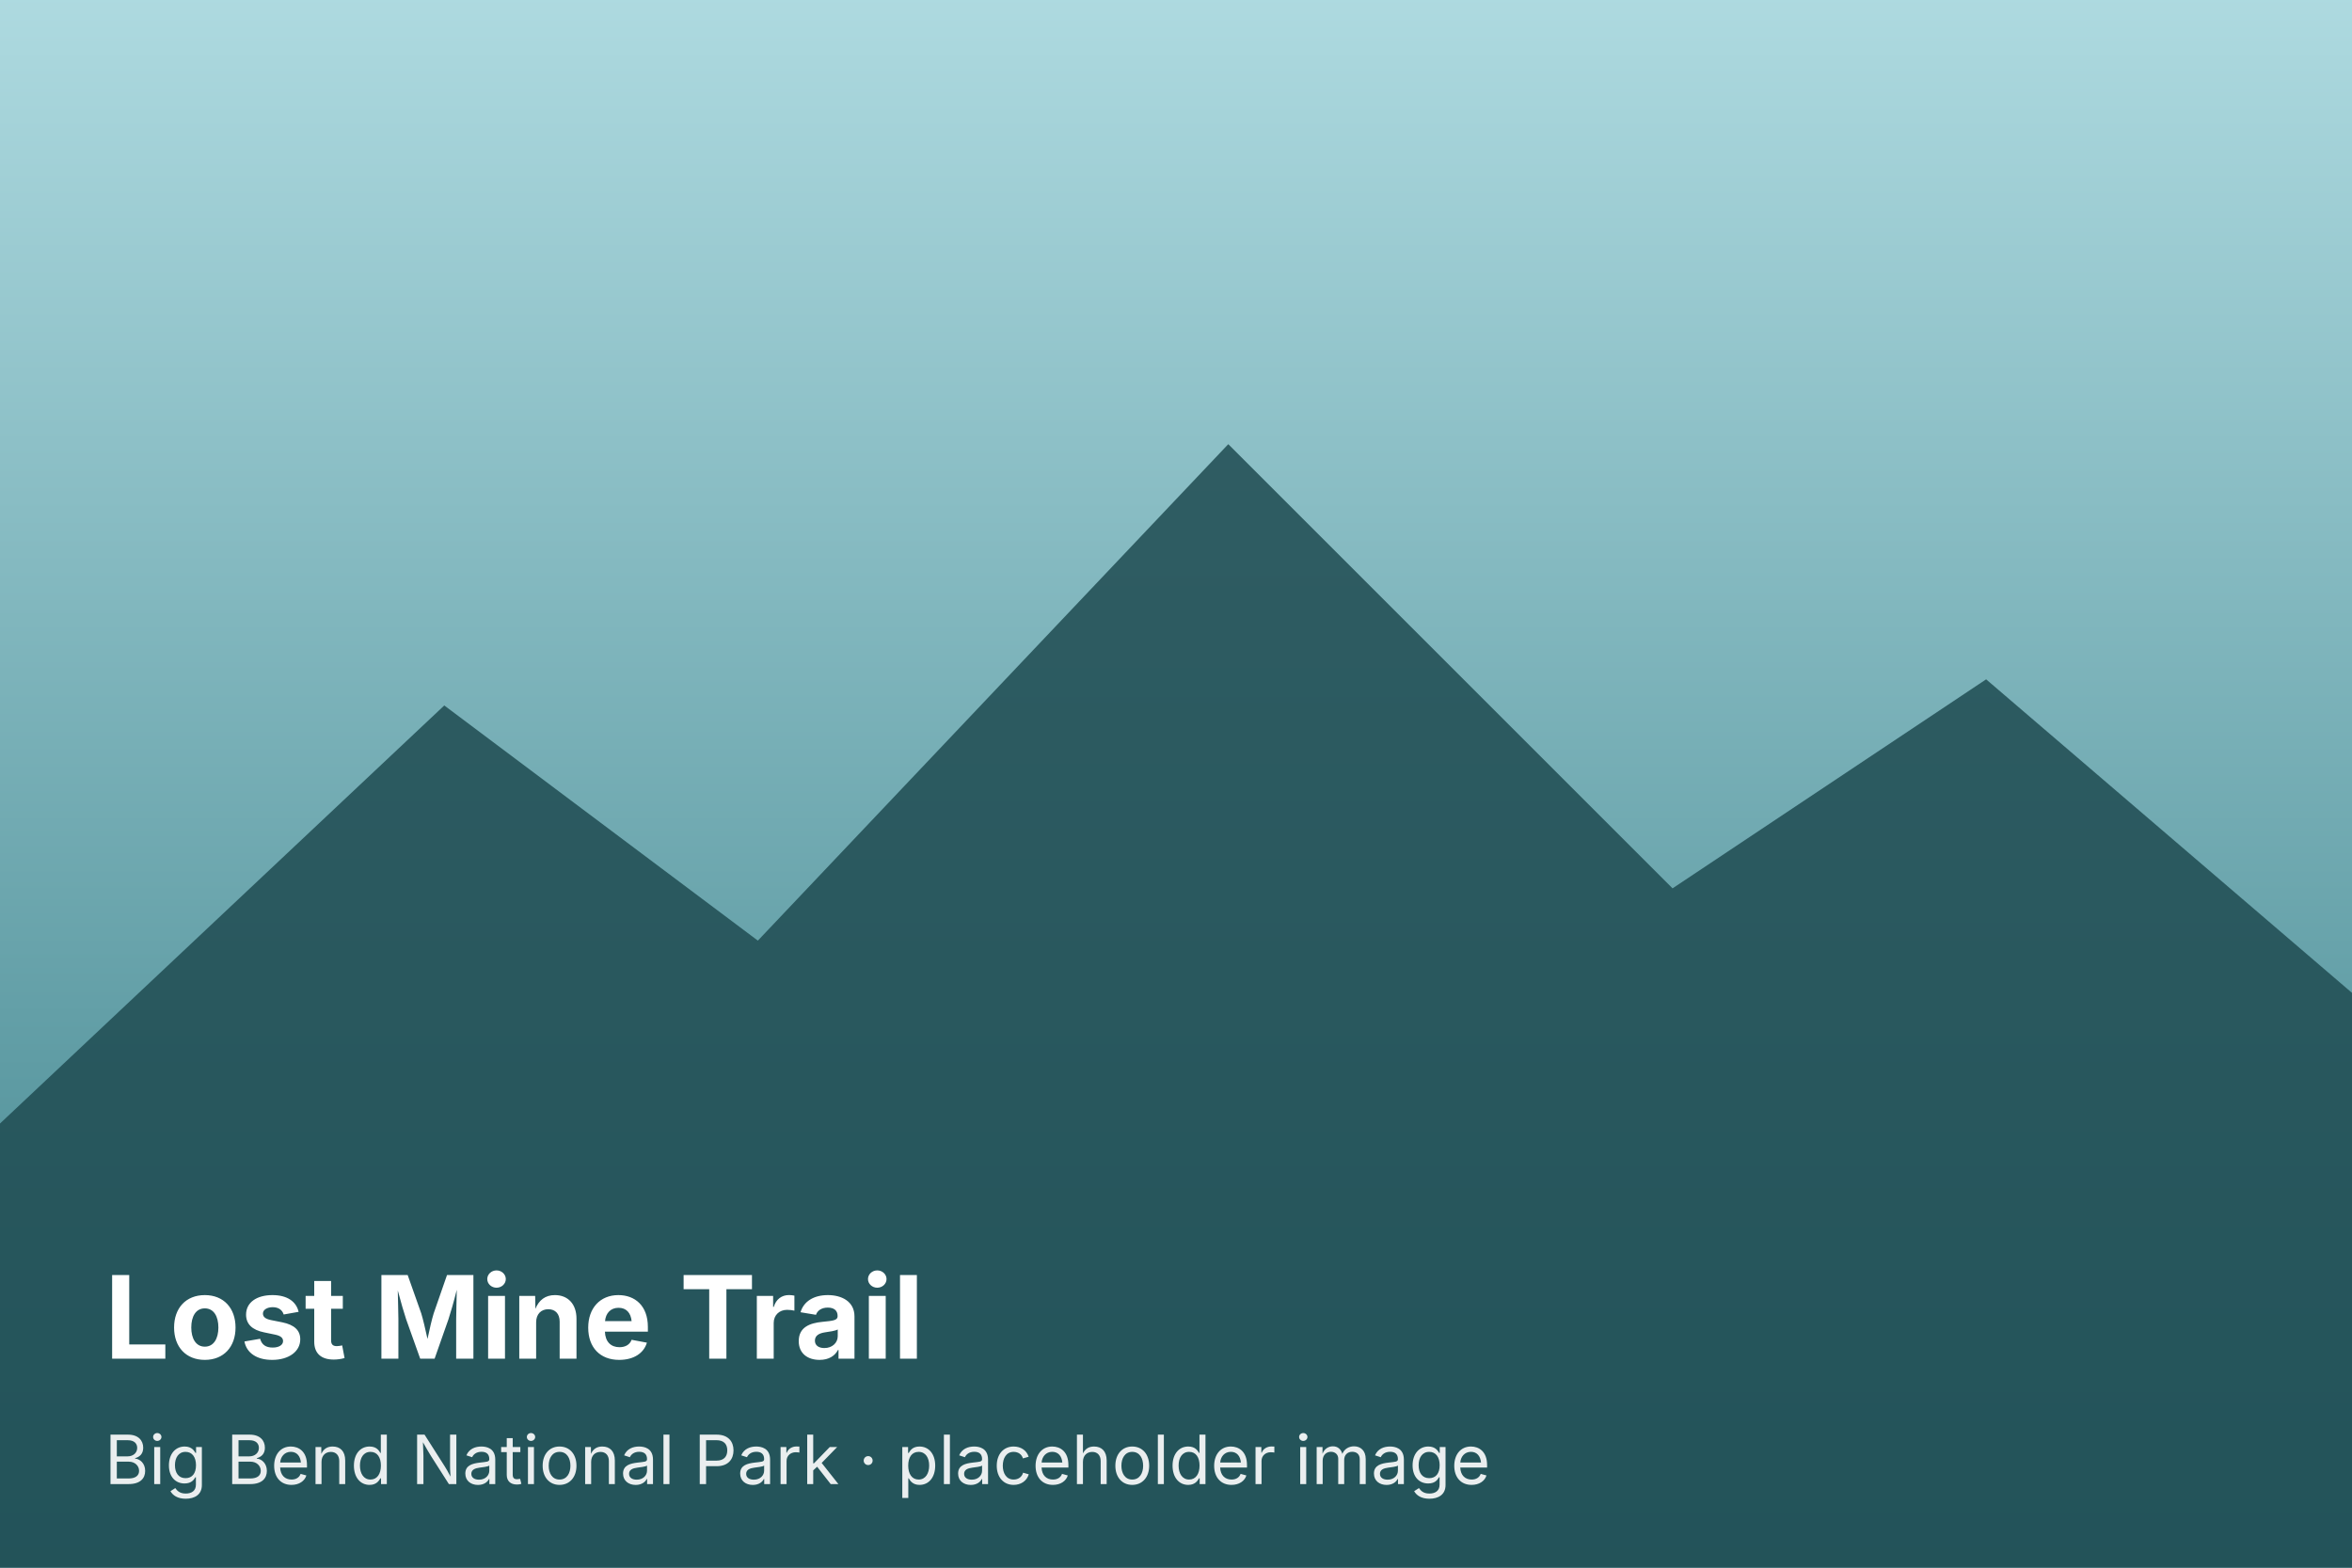
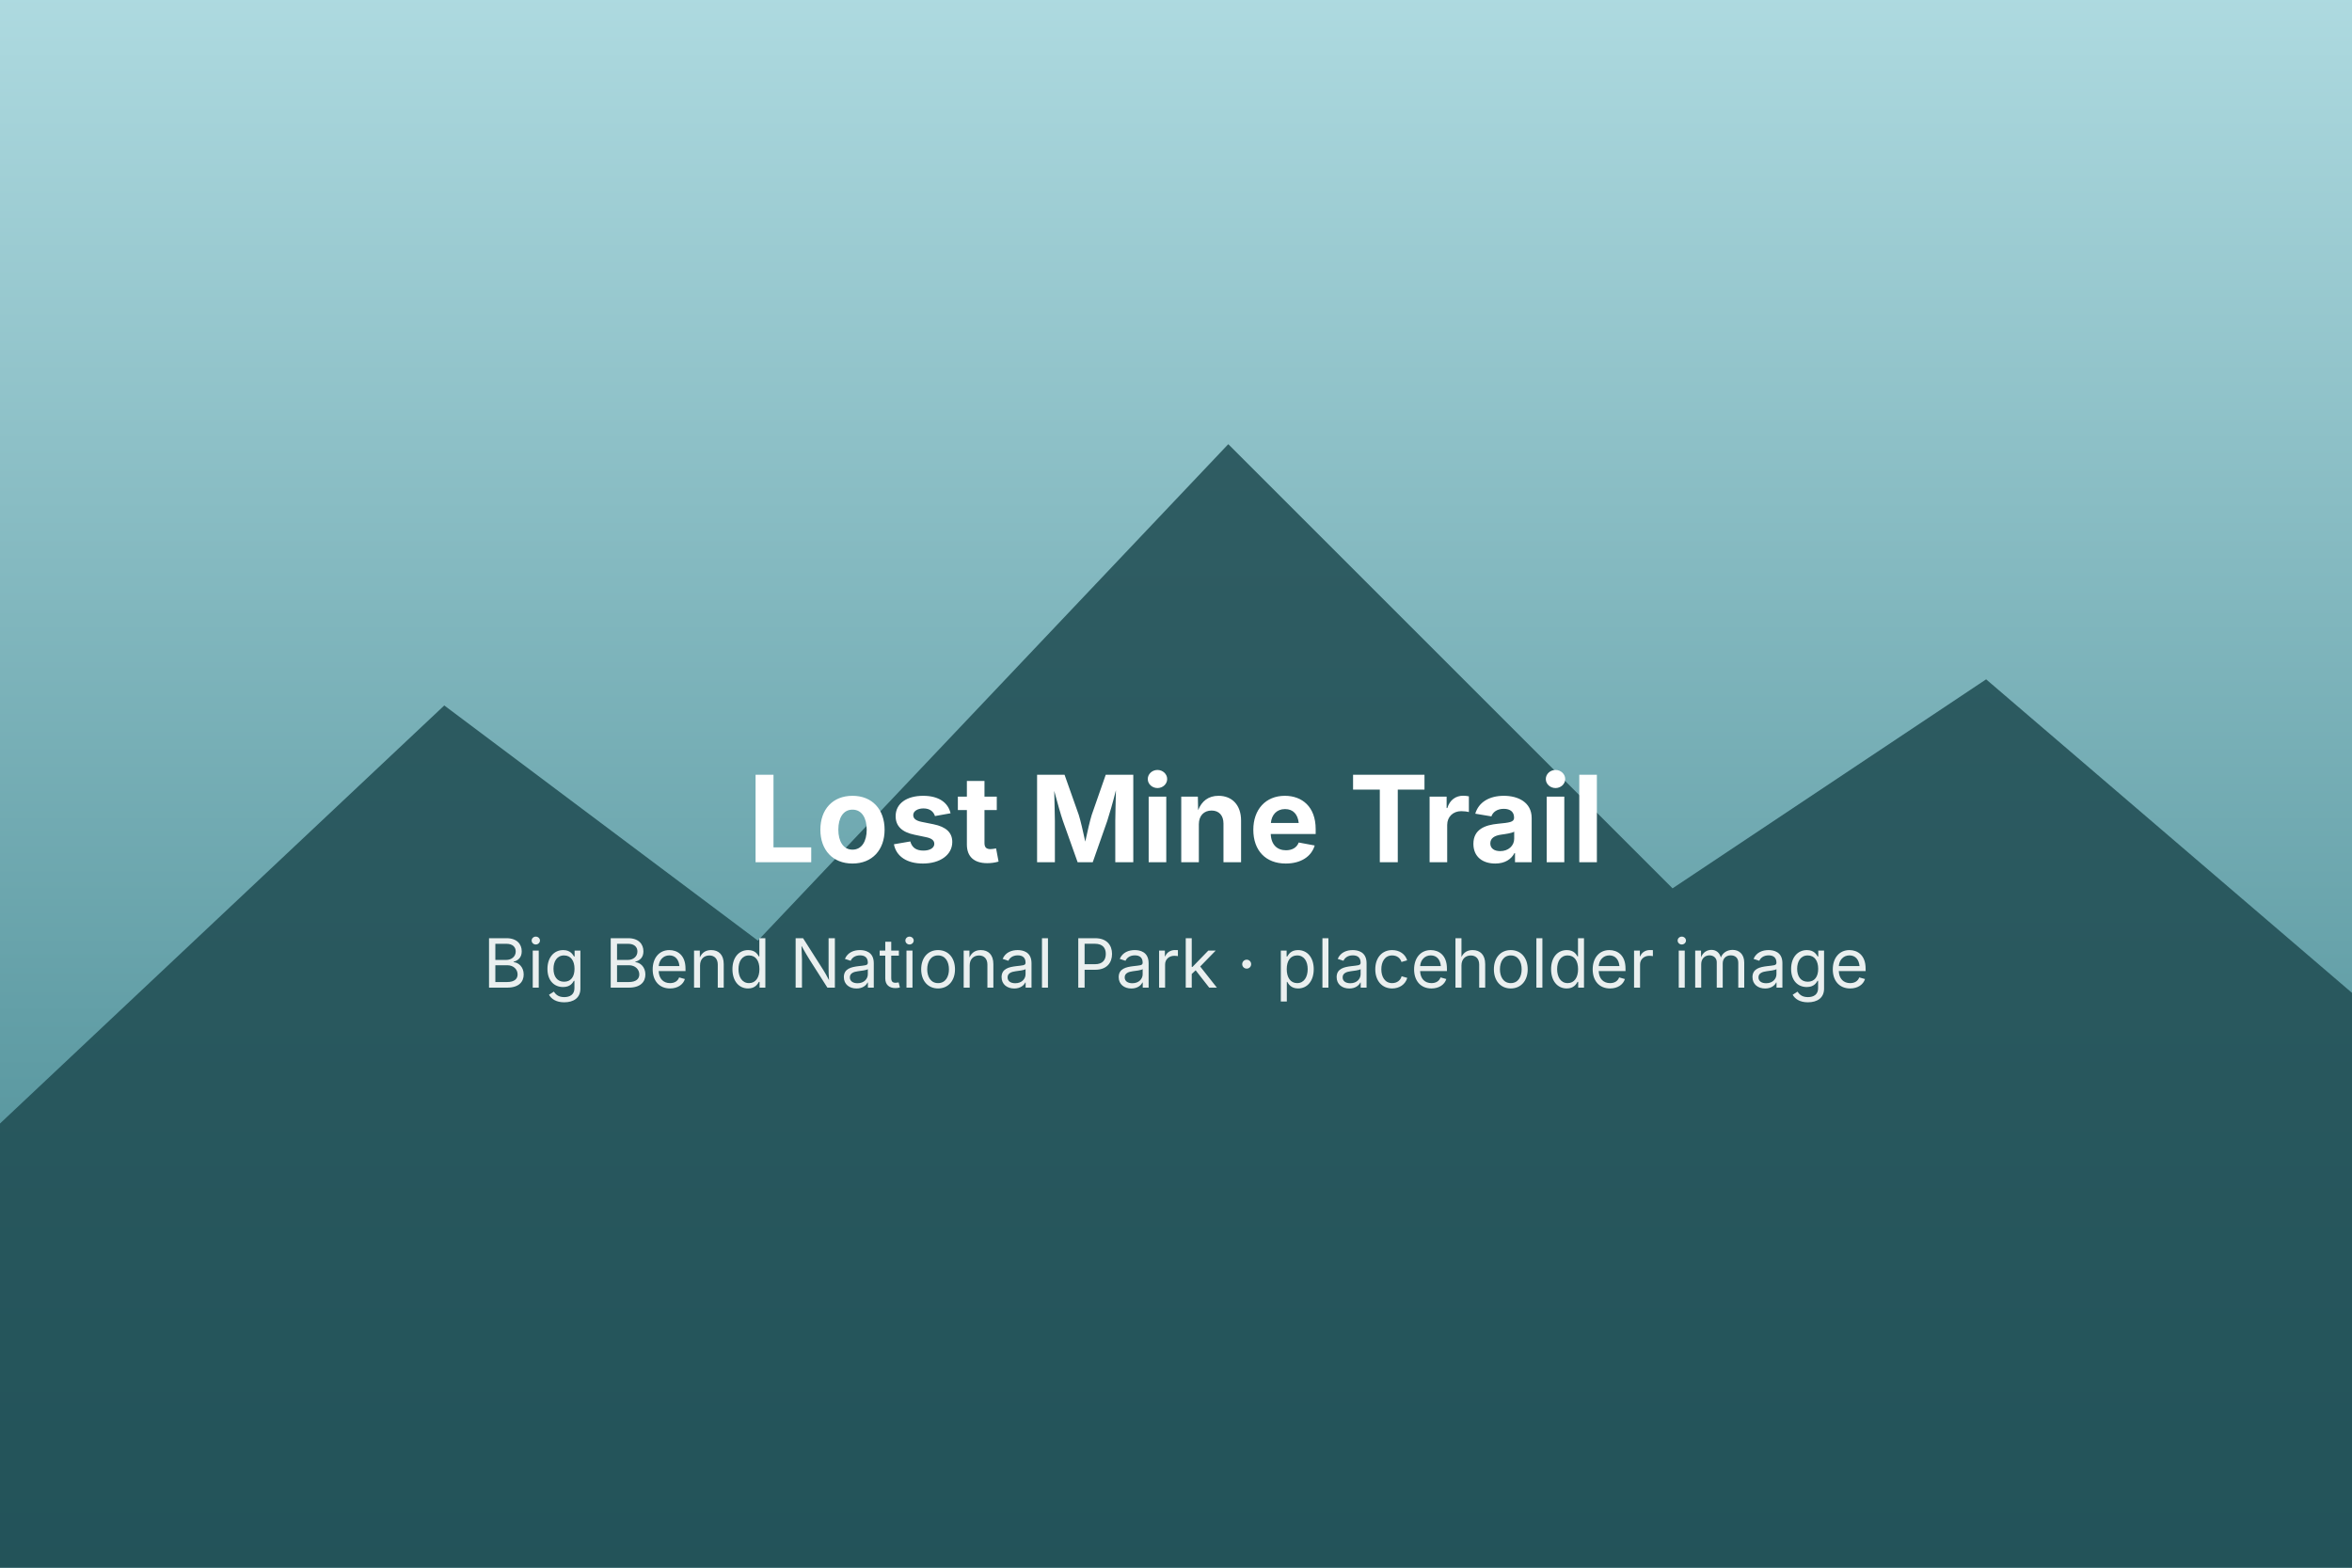
<svg xmlns="http://www.w3.org/2000/svg" viewBox="0 0 900 600" role="img" aria-label="Placeholder photo for Lost Mine Trail">
  <defs>
    <linearGradient id="g" x1="0" y1="0" x2="0" y2="1">
      <stop offset="0" stop-color="hsl(187,45%,78%)" />
      <stop offset="1" stop-color="hsl(187,40%,38%)" />
    </linearGradient>
  </defs>
  <rect width="900" height="600" fill="url(#g)" />
  <path d="M0 430 L170 270 L290 360 L470 170 L640 340 L760 260 L900 380 V600 H0Z" fill="hsl(187,45%,22%)" opacity=".85" />
-   <text x="40" y="520" font-family="Inter,Arial,sans-serif" font-size="44" font-weight="700" fill="#fff">Lost Mine Trail</text>
-   <text x="40" y="568" font-family="Inter,Arial,sans-serif" font-size="26" fill="#fff" opacity=".9">Big Bend National Park · placeholder image</text>
+   <text x="450" y="330" text-anchor="middle" font-family="Inter,Arial,sans-serif" font-size="46" font-weight="700" fill="#fff">Lost Mine Trail</text>
+   <text x="450" y="378" text-anchor="middle" font-family="Inter,Arial,sans-serif" font-size="26" fill="#fff" opacity=".9">Big Bend National Park · placeholder image</text>
</svg>
